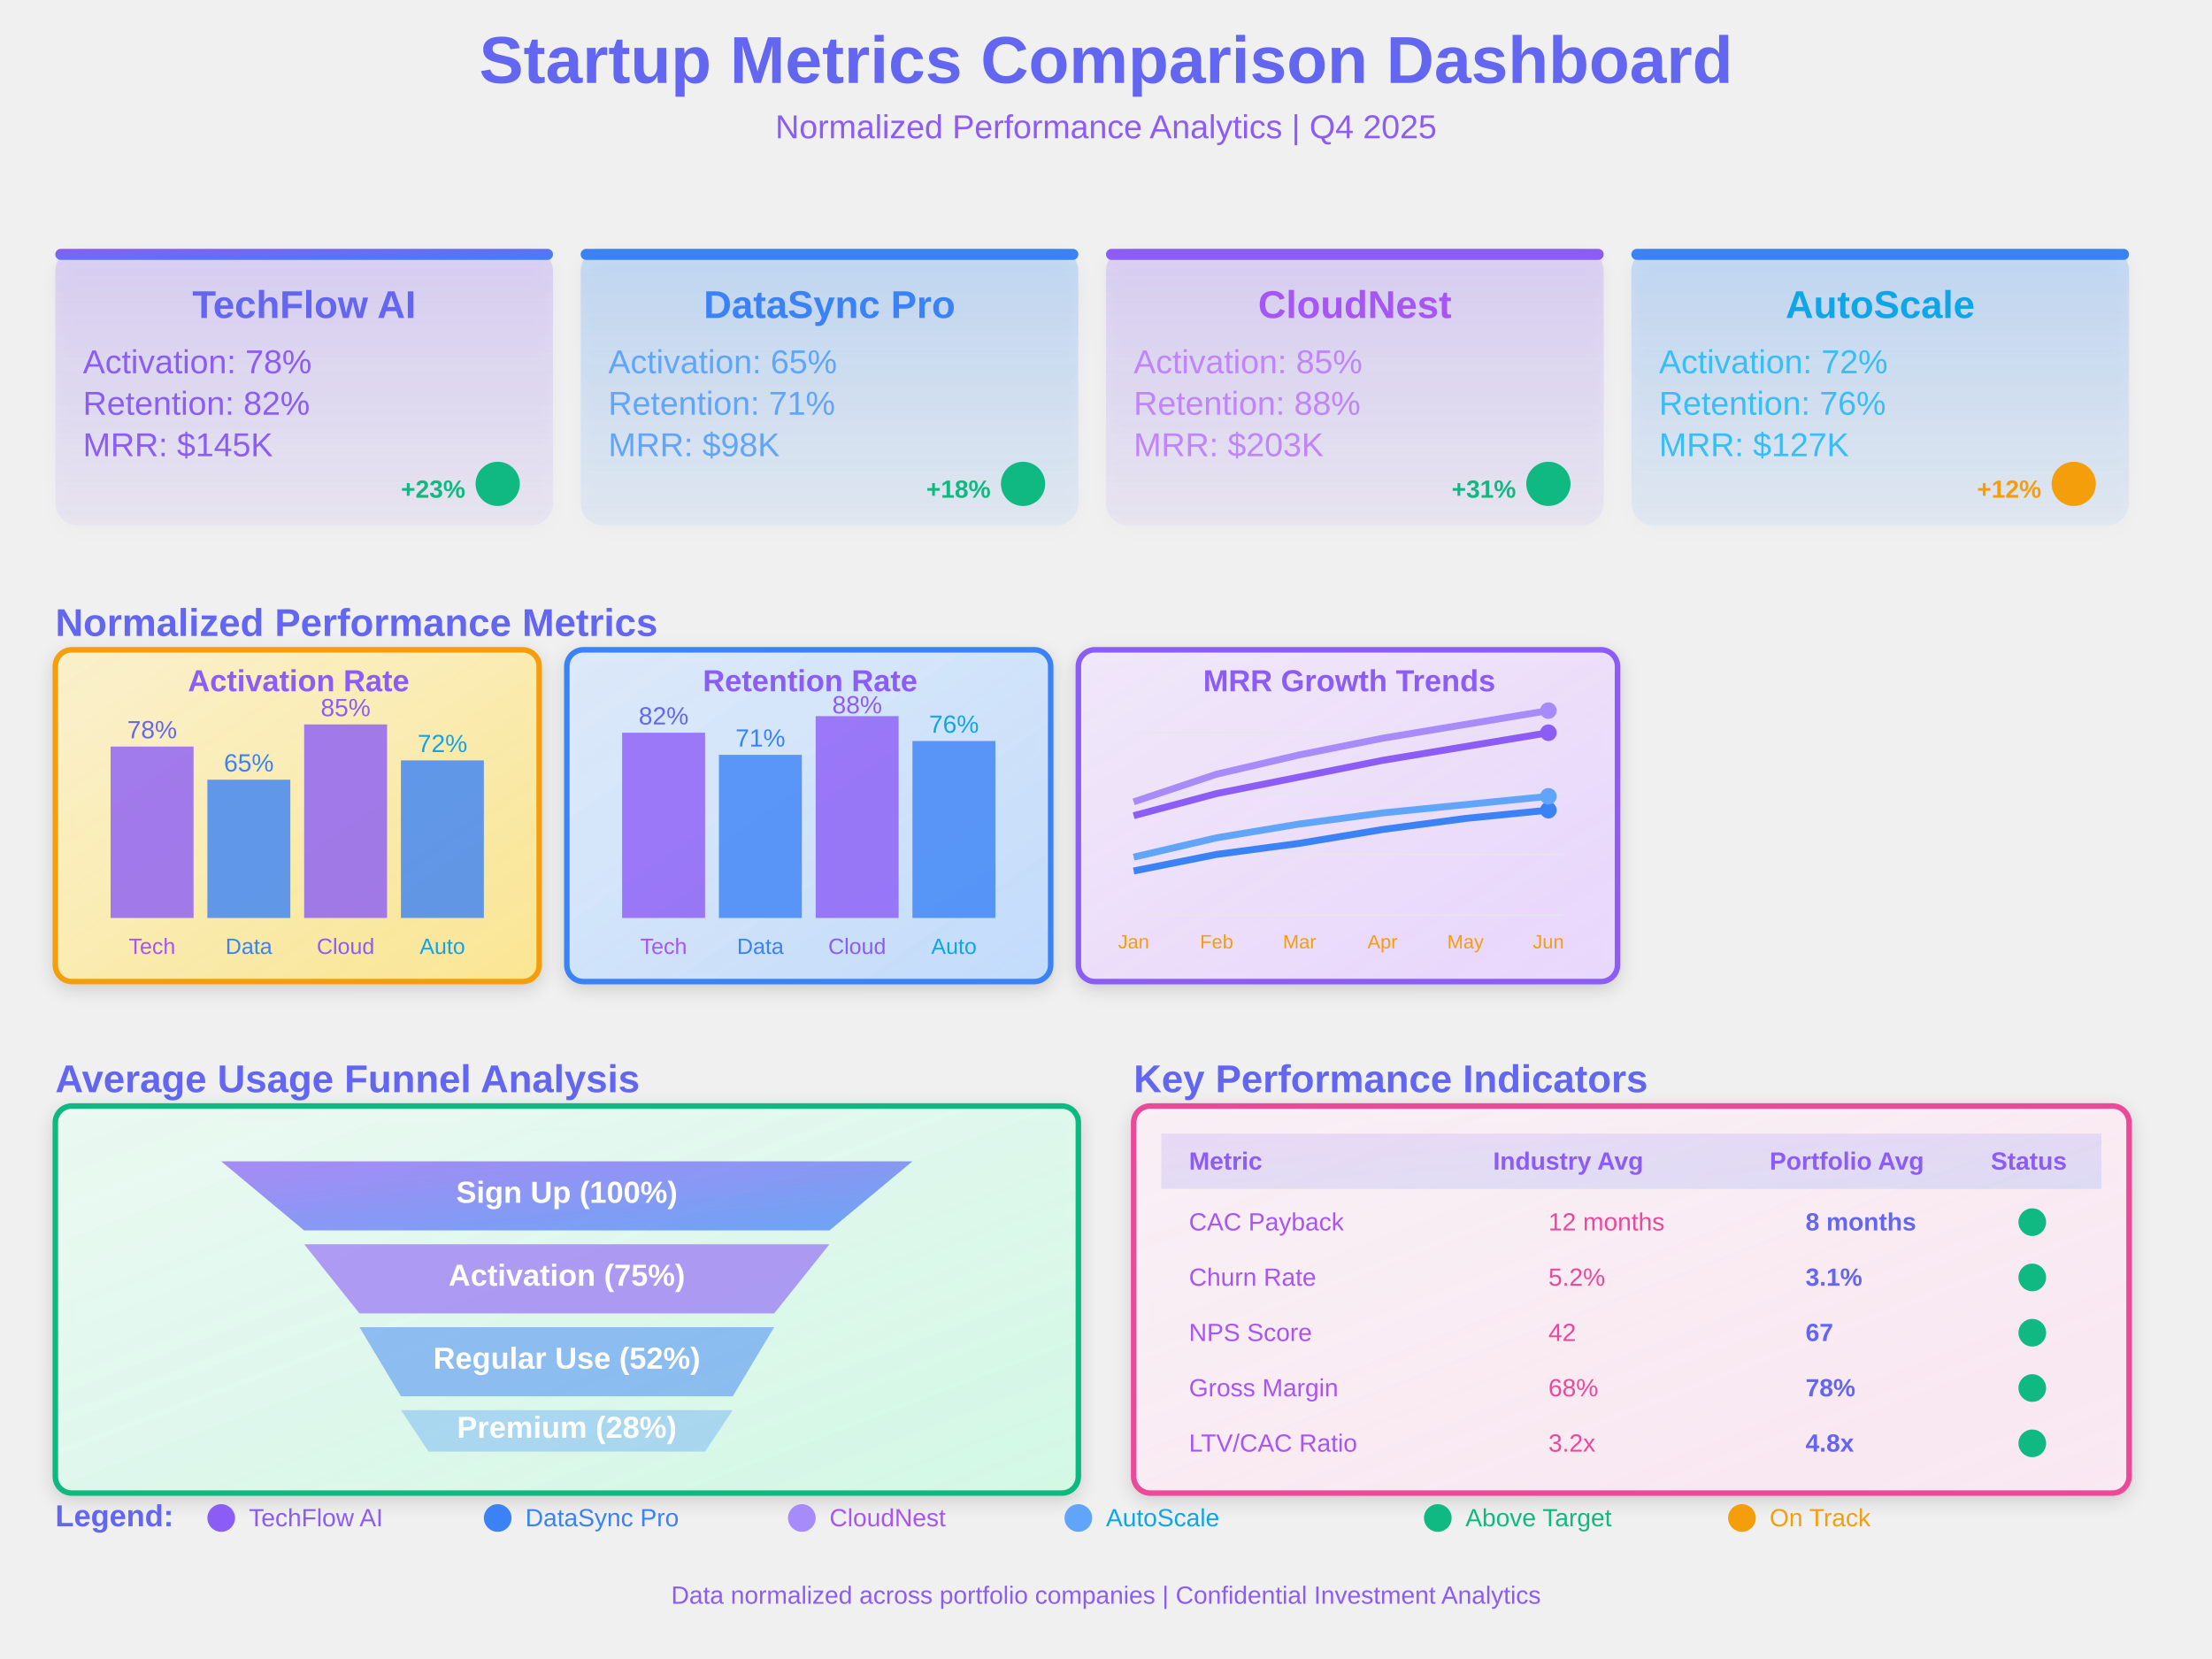
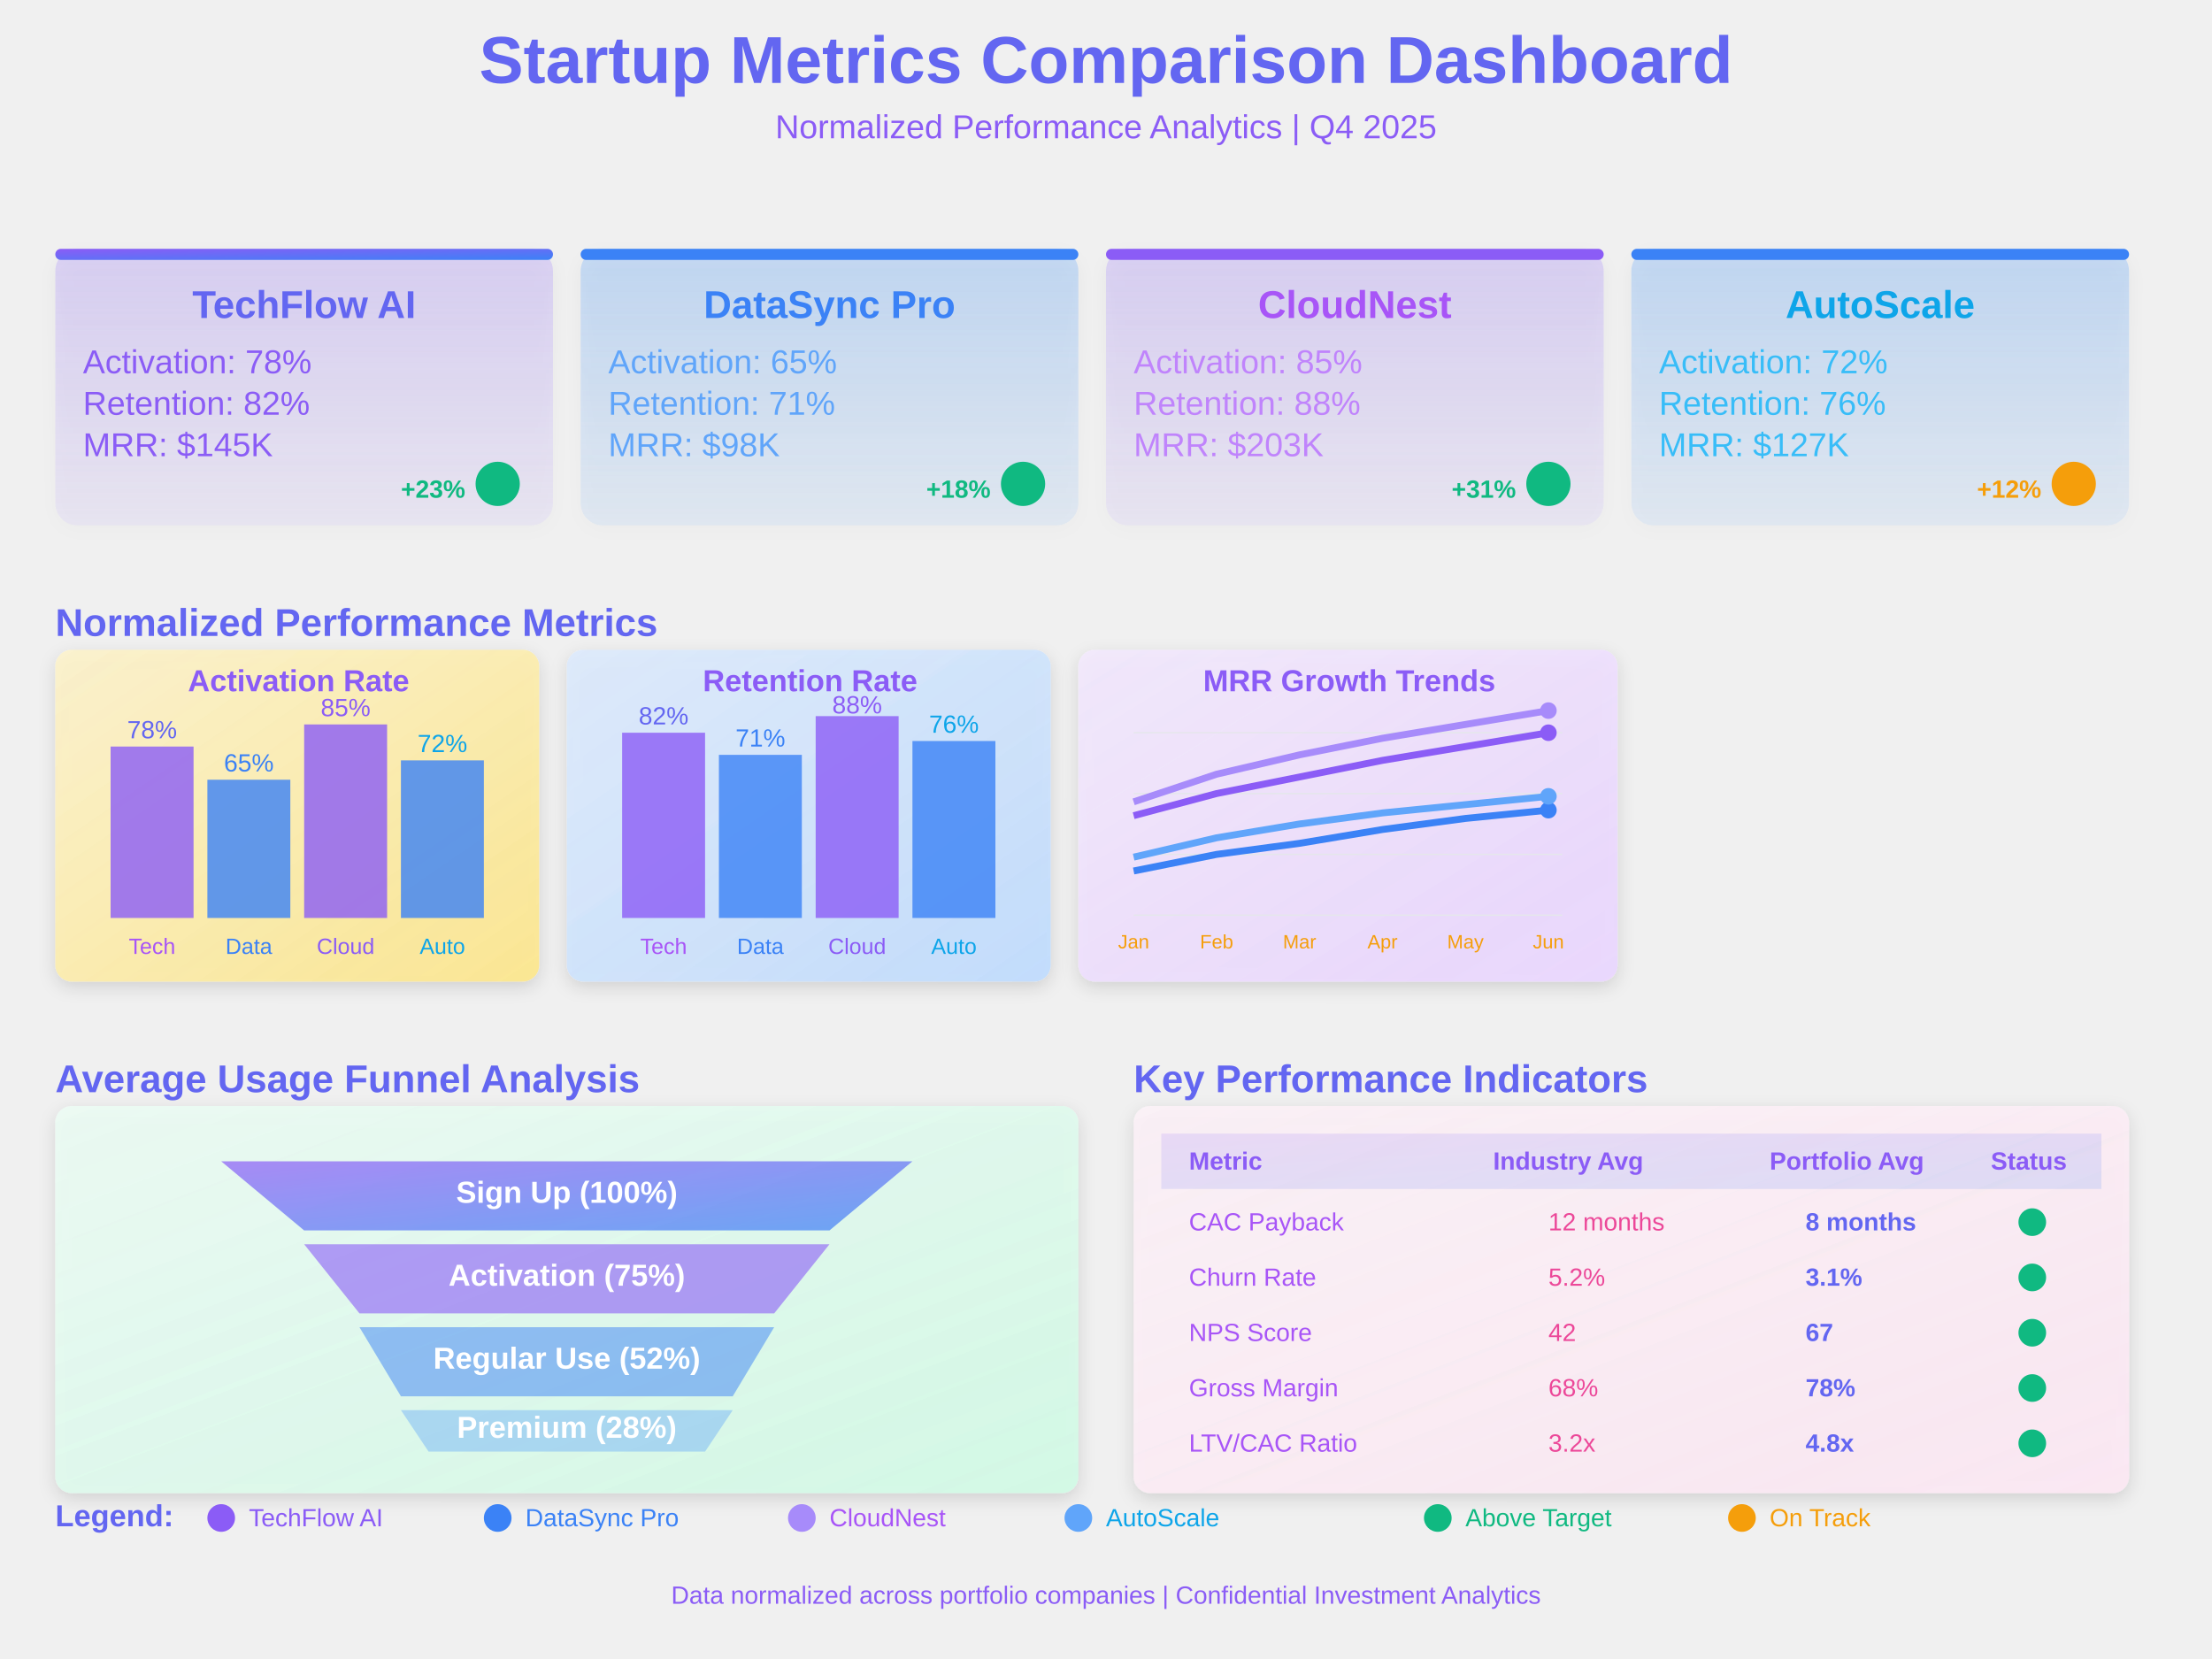
<svg xmlns="http://www.w3.org/2000/svg" viewBox="0 0 800 600" width="800" height="600">
  <defs>
    <linearGradient id="purpleBlue" x1="0%" y1="0%" x2="100%" y2="100%">
      <stop offset="0%" style="stop-color:#8B5CF6;stop-opacity:1" />
      <stop offset="100%" style="stop-color:#3B82F6;stop-opacity:1" />
    </linearGradient>
    <linearGradient id="lightPurple" x1="0%" y1="0%" x2="0%" y2="100%">
      <stop offset="0%" style="stop-color:#A78BFA;stop-opacity:0.3" />
      <stop offset="100%" style="stop-color:#A78BFA;stop-opacity:0.1" />
    </linearGradient>
    <linearGradient id="lightBlue" x1="0%" y1="0%" x2="0%" y2="100%">
      <stop offset="0%" style="stop-color:#60A5FA;stop-opacity:0.3" />
      <stop offset="100%" style="stop-color:#60A5FA;stop-opacity:0.1" />
    </linearGradient>
    <linearGradient id="activationBg" x1="0%" y1="0%" x2="100%" y2="100%">
      <stop offset="0%" style="stop-color:#FEF3C7;stop-opacity:0.8" />
      <stop offset="100%" style="stop-color:#FDE68A;stop-opacity:0.9" />
    </linearGradient>
    <linearGradient id="retentionBg" x1="0%" y1="0%" x2="100%" y2="100%">
      <stop offset="0%" style="stop-color:#DBEAFE;stop-opacity:0.8" />
      <stop offset="100%" style="stop-color:#BFDBFE;stop-opacity:0.9" />
    </linearGradient>
    <linearGradient id="revenueBg" x1="0%" y1="0%" x2="100%" y2="100%">
      <stop offset="0%" style="stop-color:#F3E8FF;stop-opacity:0.8" />
      <stop offset="100%" style="stop-color:#E9D5FF;stop-opacity:0.9" />
    </linearGradient>
    <linearGradient id="funnelBg" x1="0%" y1="0%" x2="100%" y2="100%">
      <stop offset="0%" style="stop-color:#ECFDF5;stop-opacity:0.8" />
      <stop offset="100%" style="stop-color:#D1FAE5;stop-opacity:0.9" />
    </linearGradient>
    <linearGradient id="kpiBg" x1="0%" y1="0%" x2="100%" y2="100%">
      <stop offset="0%" style="stop-color:#FDF2F8;stop-opacity:0.8" />
      <stop offset="100%" style="stop-color:#FCE7F3;stop-opacity:0.9" />
    </linearGradient>
    <filter id="shadow">
      <feDropShadow dx="0" dy="2" stdDeviation="3" flood-opacity="0.15" />
    </filter>
  </defs>
  <rect width="800" height="600" fill="none" />
  <text x="400" y="30" font-family="Arial, sans-serif" font-size="24" font-weight="bold" fill="#6366F1" text-anchor="middle">
    Startup Metrics Comparison Dashboard
  </text>
  <text x="400" y="50" font-family="Arial, sans-serif" font-size="12" fill="#8B5CF6" text-anchor="middle">
    Normalized Performance Analytics | Q4 2025
  </text>
  <g transform="translate(20, 90)">
    <rect width="180" height="100" rx="8" fill="url(#lightPurple)" filter="url(#shadow)" />
    <rect width="180" height="4" rx="2" fill="url(#purpleBlue)" />
    <text x="90" y="25" font-family="Arial, sans-serif" font-size="14" font-weight="bold" fill="#6366F1" text-anchor="middle">TechFlow AI</text>
    <text x="10" y="45" font-family="Arial, sans-serif" font-size="12" fill="#8B5CF6">Activation: 78%</text>
    <text x="10" y="60" font-family="Arial, sans-serif" font-size="12" fill="#8B5CF6">Retention: 82%</text>
    <text x="10" y="75" font-family="Arial, sans-serif" font-size="12" fill="#8B5CF6">MRR: $145K</text>
    <circle cx="160" cy="85" r="8" fill="#10B981" />
    <text x="125" y="90" font-family="Arial, sans-serif" font-size="9" fill="#10B981" font-weight="bold">+23%</text>
  </g>
  <g transform="translate(210, 90)">
    <rect width="180" height="100" rx="8" fill="url(#lightBlue)" filter="url(#shadow)" />
    <rect width="180" height="4" rx="2" fill="#3B82F6" />
    <text x="90" y="25" font-family="Arial, sans-serif" font-size="14" font-weight="bold" fill="#3B82F6" text-anchor="middle">DataSync Pro</text>
    <text x="10" y="45" font-family="Arial, sans-serif" font-size="12" fill="#60A5FA">Activation: 65%</text>
    <text x="10" y="60" font-family="Arial, sans-serif" font-size="12" fill="#60A5FA">Retention: 71%</text>
    <text x="10" y="75" font-family="Arial, sans-serif" font-size="12" fill="#60A5FA">MRR: $98K</text>
    <circle cx="160" cy="85" r="8" fill="#10B981" />
    <text x="125" y="90" font-family="Arial, sans-serif" font-size="9" fill="#10B981" font-weight="bold">+18%</text>
  </g>
  <g transform="translate(400, 90)">
    <rect width="180" height="100" rx="8" fill="url(#lightPurple)" filter="url(#shadow)" />
    <rect width="180" height="4" rx="2" fill="#8B5CF6" />
    <text x="90" y="25" font-family="Arial, sans-serif" font-size="14" font-weight="bold" fill="#A855F7" text-anchor="middle">CloudNest</text>
    <text x="10" y="45" font-family="Arial, sans-serif" font-size="12" fill="#C084FC">Activation: 85%</text>
    <text x="10" y="60" font-family="Arial, sans-serif" font-size="12" fill="#C084FC">Retention: 88%</text>
    <text x="10" y="75" font-family="Arial, sans-serif" font-size="12" fill="#C084FC">MRR: $203K</text>
    <circle cx="160" cy="85" r="8" fill="#10B981" />
    <text x="125" y="90" font-family="Arial, sans-serif" font-size="9" fill="#10B981" font-weight="bold">+31%</text>
  </g>
  <g transform="translate(590, 90)">
    <rect width="180" height="100" rx="8" fill="url(#lightBlue)" filter="url(#shadow)" />
    <rect width="180" height="4" rx="2" fill="#3B82F6" />
    <text x="90" y="25" font-family="Arial, sans-serif" font-size="14" font-weight="bold" fill="#0EA5E9" text-anchor="middle">AutoScale</text>
    <text x="10" y="45" font-family="Arial, sans-serif" font-size="12" fill="#38BDF8">Activation: 72%</text>
    <text x="10" y="60" font-family="Arial, sans-serif" font-size="12" fill="#38BDF8">Retention: 76%</text>
    <text x="10" y="75" font-family="Arial, sans-serif" font-size="12" fill="#38BDF8">MRR: $127K</text>
    <circle cx="160" cy="85" r="8" fill="#F59E0B" />
    <text x="125" y="90" font-family="Arial, sans-serif" font-size="9" fill="#F59E0B" font-weight="bold">+12%</text>
  </g>
  <g transform="translate(20, 210)">
    <text x="0" y="20" font-family="Arial, sans-serif" font-size="14" font-weight="bold" fill="#6366F1">Normalized Performance Metrics</text>
    <g transform="translate(0, 25)">
-       <rect width="175" height="120" rx="6" fill="url(#activationBg)" stroke="#F59E0B" stroke-width="2" filter="url(#shadow)" />
+       <rect width="175" height="120" rx="6" fill="url(#activationBg)" filter="url(#shadow)" />
      <text x="88" y="15" font-family="Arial, sans-serif" font-size="11" font-weight="bold" fill="#8B5CF6" text-anchor="middle">Activation Rate</text>
      <rect x="20" y="35" width="30" height="62" fill="#8B5CF6" opacity="0.8" />
      <rect x="55" y="47" width="30" height="50" fill="#3B82F6" opacity="0.8" />
      <rect x="90" y="27" width="30" height="70" fill="#8B5CF6" opacity="0.8" />
      <rect x="125" y="40" width="30" height="57" fill="#3B82F6" opacity="0.8" />
      <text x="35" y="32" font-family="Arial, sans-serif" font-size="9" fill="#6366F1" text-anchor="middle">78%</text>
      <text x="70" y="44" font-family="Arial, sans-serif" font-size="9" fill="#3B82F6" text-anchor="middle">65%</text>
      <text x="105" y="24" font-family="Arial, sans-serif" font-size="9" fill="#8B5CF6" text-anchor="middle">85%</text>
      <text x="140" y="37" font-family="Arial, sans-serif" font-size="9" fill="#0EA5E9" text-anchor="middle">72%</text>
      <text x="35" y="110" font-family="Arial, sans-serif" font-size="8" fill="#A855F7" text-anchor="middle">Tech</text>
      <text x="70" y="110" font-family="Arial, sans-serif" font-size="8" fill="#3B82F6" text-anchor="middle">Data</text>
      <text x="105" y="110" font-family="Arial, sans-serif" font-size="8" fill="#8B5CF6" text-anchor="middle">Cloud</text>
      <text x="140" y="110" font-family="Arial, sans-serif" font-size="8" fill="#0EA5E9" text-anchor="middle">Auto</text>
    </g>
    <g transform="translate(185, 25)">
-       <rect width="175" height="120" rx="6" fill="url(#retentionBg)" stroke="#3B82F6" stroke-width="2" filter="url(#shadow)" />
+       <rect width="175" height="120" rx="6" fill="url(#retentionBg)" filter="url(#shadow)" />
      <text x="88" y="15" font-family="Arial, sans-serif" font-size="11" font-weight="bold" fill="#8B5CF6" text-anchor="middle">Retention Rate</text>
      <rect x="20" y="30" width="30" height="67" fill="#8B5CF6" opacity="0.8" />
      <rect x="55" y="38" width="30" height="59" fill="#3B82F6" opacity="0.8" />
      <rect x="90" y="24" width="30" height="73" fill="#8B5CF6" opacity="0.8" />
      <rect x="125" y="33" width="30" height="64" fill="#3B82F6" opacity="0.8" />
      <text x="35" y="27" font-family="Arial, sans-serif" font-size="9" fill="#6366F1" text-anchor="middle">82%</text>
      <text x="70" y="35" font-family="Arial, sans-serif" font-size="9" fill="#3B82F6" text-anchor="middle">71%</text>
      <text x="105" y="23" font-family="Arial, sans-serif" font-size="9" fill="#8B5CF6" text-anchor="middle">88%</text>
      <text x="140" y="30" font-family="Arial, sans-serif" font-size="9" fill="#0EA5E9" text-anchor="middle">76%</text>
      <text x="35" y="110" font-family="Arial, sans-serif" font-size="8" fill="#A855F7" text-anchor="middle">Tech</text>
      <text x="70" y="110" font-family="Arial, sans-serif" font-size="8" fill="#3B82F6" text-anchor="middle">Data</text>
      <text x="105" y="110" font-family="Arial, sans-serif" font-size="8" fill="#8B5CF6" text-anchor="middle">Cloud</text>
      <text x="140" y="110" font-family="Arial, sans-serif" font-size="8" fill="#0EA5E9" text-anchor="middle">Auto</text>
    </g>
    <g transform="translate(370, 25)">
-       <rect width="195" height="120" rx="6" fill="url(#revenueBg)" stroke="#8B5CF6" stroke-width="2" filter="url(#shadow)" />
+       <rect width="195" height="120" rx="6" fill="url(#revenueBg)" filter="url(#shadow)" />
      <text x="98" y="15" font-family="Arial, sans-serif" font-size="11" font-weight="bold" fill="#8B5CF6" text-anchor="middle">MRR Growth Trends</text>
      <line x1="20" y1="30" x2="175" y2="30" stroke="#E5E7EB" stroke-width="0.5" />
      <line x1="20" y1="52" x2="175" y2="52" stroke="#E5E7EB" stroke-width="0.5" />
      <line x1="20" y1="74" x2="175" y2="74" stroke="#E5E7EB" stroke-width="0.5" />
      <line x1="20" y1="96" x2="175" y2="96" stroke="#E5E7EB" stroke-width="0.5" />
      <polyline points="20,60 50,52 80,46 110,40 140,35 170,30" fill="none" stroke="#8B5CF6" stroke-width="2.5" />
      <circle cx="170" cy="30" r="3" fill="#8B5CF6" />
      <polyline points="20,80 50,74 80,70 110,65 140,61 170,58" fill="none" stroke="#3B82F6" stroke-width="2.5" />
      <circle cx="170" cy="58" r="3" fill="#3B82F6" />
      <polyline points="20,55 50,45 80,38 110,32 140,27 170,22" fill="none" stroke="#A78BFA" stroke-width="2.5" />
      <circle cx="170" cy="22" r="3" fill="#A78BFA" />
      <polyline points="20,75 50,68 80,63 110,59 140,56 170,53" fill="none" stroke="#60A5FA" stroke-width="2.5" />
      <circle cx="170" cy="53" r="3" fill="#60A5FA" />
      <text x="20" y="108" font-family="Arial, sans-serif" font-size="7" fill="#F59E0B" text-anchor="middle">Jan</text>
      <text x="50" y="108" font-family="Arial, sans-serif" font-size="7" fill="#F59E0B" text-anchor="middle">Feb</text>
      <text x="80" y="108" font-family="Arial, sans-serif" font-size="7" fill="#F59E0B" text-anchor="middle">Mar</text>
      <text x="110" y="108" font-family="Arial, sans-serif" font-size="7" fill="#F59E0B" text-anchor="middle">Apr</text>
      <text x="140" y="108" font-family="Arial, sans-serif" font-size="7" fill="#F59E0B" text-anchor="middle">May</text>
      <text x="170" y="108" font-family="Arial, sans-serif" font-size="7" fill="#F59E0B" text-anchor="middle">Jun</text>
    </g>
  </g>
  <g transform="translate(20, 375)">
    <text x="0" y="20" font-family="Arial, sans-serif" font-size="14" font-weight="bold" fill="#6366F1">Average Usage Funnel Analysis</text>
    <g transform="translate(0, 25)">
-       <rect width="370" height="140" rx="6" fill="url(#funnelBg)" stroke="#10B981" stroke-width="2" filter="url(#shadow)" />
+       <rect width="370" height="140" rx="6" fill="url(#funnelBg)" filter="url(#shadow)" />
      <polygon points="60,20 310,20 280,45 90,45" fill="url(#purpleBlue)" opacity="0.7" />
      <polygon points="90,50 280,50 260,75 110,75" fill="#8B5CF6" opacity="0.6" />
      <polygon points="110,80 260,80 245,105 125,105" fill="#3B82F6" opacity="0.5" />
      <polygon points="125,110 245,110 235,125 135,125" fill="#60A5FA" opacity="0.4" />
      <text x="185" y="35" font-family="Arial, sans-serif" font-size="11" fill="#FFFFFF" text-anchor="middle" font-weight="bold">Sign Up (100%)</text>
      <text x="185" y="65" font-family="Arial, sans-serif" font-size="11" fill="#FFFFFF" text-anchor="middle" font-weight="bold">Activation (75%)</text>
      <text x="185" y="95" font-family="Arial, sans-serif" font-size="11" fill="#FFFFFF" text-anchor="middle" font-weight="bold">Regular Use (52%)</text>
      <text x="185" y="120" font-family="Arial, sans-serif" font-size="11" fill="#FFFFFF" text-anchor="middle" font-weight="bold">Premium (28%)</text>
    </g>
  </g>
  <g transform="translate(410, 375)">
    <text x="0" y="20" font-family="Arial, sans-serif" font-size="14" font-weight="bold" fill="#6366F1">Key Performance Indicators</text>
    <g transform="translate(0, 25)">
-       <rect width="360" height="140" rx="6" fill="url(#kpiBg)" stroke="#EC4899" stroke-width="2" filter="url(#shadow)" />
+       <rect width="360" height="140" rx="6" fill="url(#kpiBg)" filter="url(#shadow)" />
      <rect x="10" y="10" width="340" height="20" fill="url(#purpleBlue)" opacity="0.15" />
      <text x="20" y="23" font-family="Arial, sans-serif" font-size="9" font-weight="bold" fill="#8B5CF6">Metric</text>
      <text x="130" y="23" font-family="Arial, sans-serif" font-size="9" font-weight="bold" fill="#8B5CF6">Industry Avg</text>
      <text x="230" y="23" font-family="Arial, sans-serif" font-size="9" font-weight="bold" fill="#8B5CF6">Portfolio Avg</text>
      <text x="310" y="23" font-family="Arial, sans-serif" font-size="9" font-weight="bold" fill="#8B5CF6">Status</text>
      <text x="20" y="45" font-family="Arial, sans-serif" font-size="9" fill="#A855F7">CAC Payback</text>
      <text x="150" y="45" font-family="Arial, sans-serif" font-size="9" fill="#EC4899">12 months</text>
      <text x="243" y="45" font-family="Arial, sans-serif" font-size="9" fill="#6366F1" font-weight="bold">8 months</text>
      <circle cx="325" cy="42" r="5" fill="#10B981" />
      <text x="20" y="65" font-family="Arial, sans-serif" font-size="9" fill="#A855F7">Churn Rate</text>
      <text x="150" y="65" font-family="Arial, sans-serif" font-size="9" fill="#EC4899">5.2%</text>
      <text x="243" y="65" font-family="Arial, sans-serif" font-size="9" fill="#6366F1" font-weight="bold">3.1%</text>
      <circle cx="325" cy="62" r="5" fill="#10B981" />
      <text x="20" y="85" font-family="Arial, sans-serif" font-size="9" fill="#A855F7">NPS Score</text>
      <text x="150" y="85" font-family="Arial, sans-serif" font-size="9" fill="#EC4899">42</text>
      <text x="243" y="85" font-family="Arial, sans-serif" font-size="9" fill="#6366F1" font-weight="bold">67</text>
      <circle cx="325" cy="82" r="5" fill="#10B981" />
      <text x="20" y="105" font-family="Arial, sans-serif" font-size="9" fill="#A855F7">Gross Margin</text>
      <text x="150" y="105" font-family="Arial, sans-serif" font-size="9" fill="#EC4899">68%</text>
      <text x="243" y="105" font-family="Arial, sans-serif" font-size="9" fill="#6366F1" font-weight="bold">78%</text>
      <circle cx="325" cy="102" r="5" fill="#10B981" />
      <text x="20" y="125" font-family="Arial, sans-serif" font-size="9" fill="#A855F7">LTV/CAC Ratio</text>
      <text x="150" y="125" font-family="Arial, sans-serif" font-size="9" fill="#EC4899">3.2x</text>
      <text x="243" y="125" font-family="Arial, sans-serif" font-size="9" fill="#6366F1" font-weight="bold">4.8x</text>
      <circle cx="325" cy="122" r="5" fill="#10B981" />
    </g>
  </g>
  <g transform="translate(20, 552)">
    <text x="0" y="0" font-family="Arial, sans-serif" font-size="11" font-weight="bold" fill="#6366F1">Legend:</text>
    <circle cx="60" cy="-3" r="5" fill="#8B5CF6" />
    <text x="70" y="0" font-family="Arial, sans-serif" font-size="9" fill="#8B5CF6">TechFlow AI</text>
    <circle cx="160" cy="-3" r="5" fill="#3B82F6" />
    <text x="170" y="0" font-family="Arial, sans-serif" font-size="9" fill="#3B82F6">DataSync Pro</text>
    <circle cx="270" cy="-3" r="5" fill="#A78BFA" />
    <text x="280" y="0" font-family="Arial, sans-serif" font-size="9" fill="#A855F7">CloudNest</text>
    <circle cx="370" cy="-3" r="5" fill="#60A5FA" />
    <text x="380" y="0" font-family="Arial, sans-serif" font-size="9" fill="#0EA5E9">AutoScale</text>
    <circle cx="500" cy="-3" r="5" fill="#10B981" />
    <text x="510" y="0" font-family="Arial, sans-serif" font-size="9" fill="#10B981">Above Target</text>
    <circle cx="610" cy="-3" r="5" fill="#F59E0B" />
    <text x="620" y="0" font-family="Arial, sans-serif" font-size="9" fill="#F59E0B">On Track</text>
  </g>
  <text x="400" y="580" font-family="Arial, sans-serif" font-size="9" fill="#8B5CF6" text-anchor="middle">
    Data normalized across portfolio companies | Confidential Investment Analytics
  </text>
</svg>
